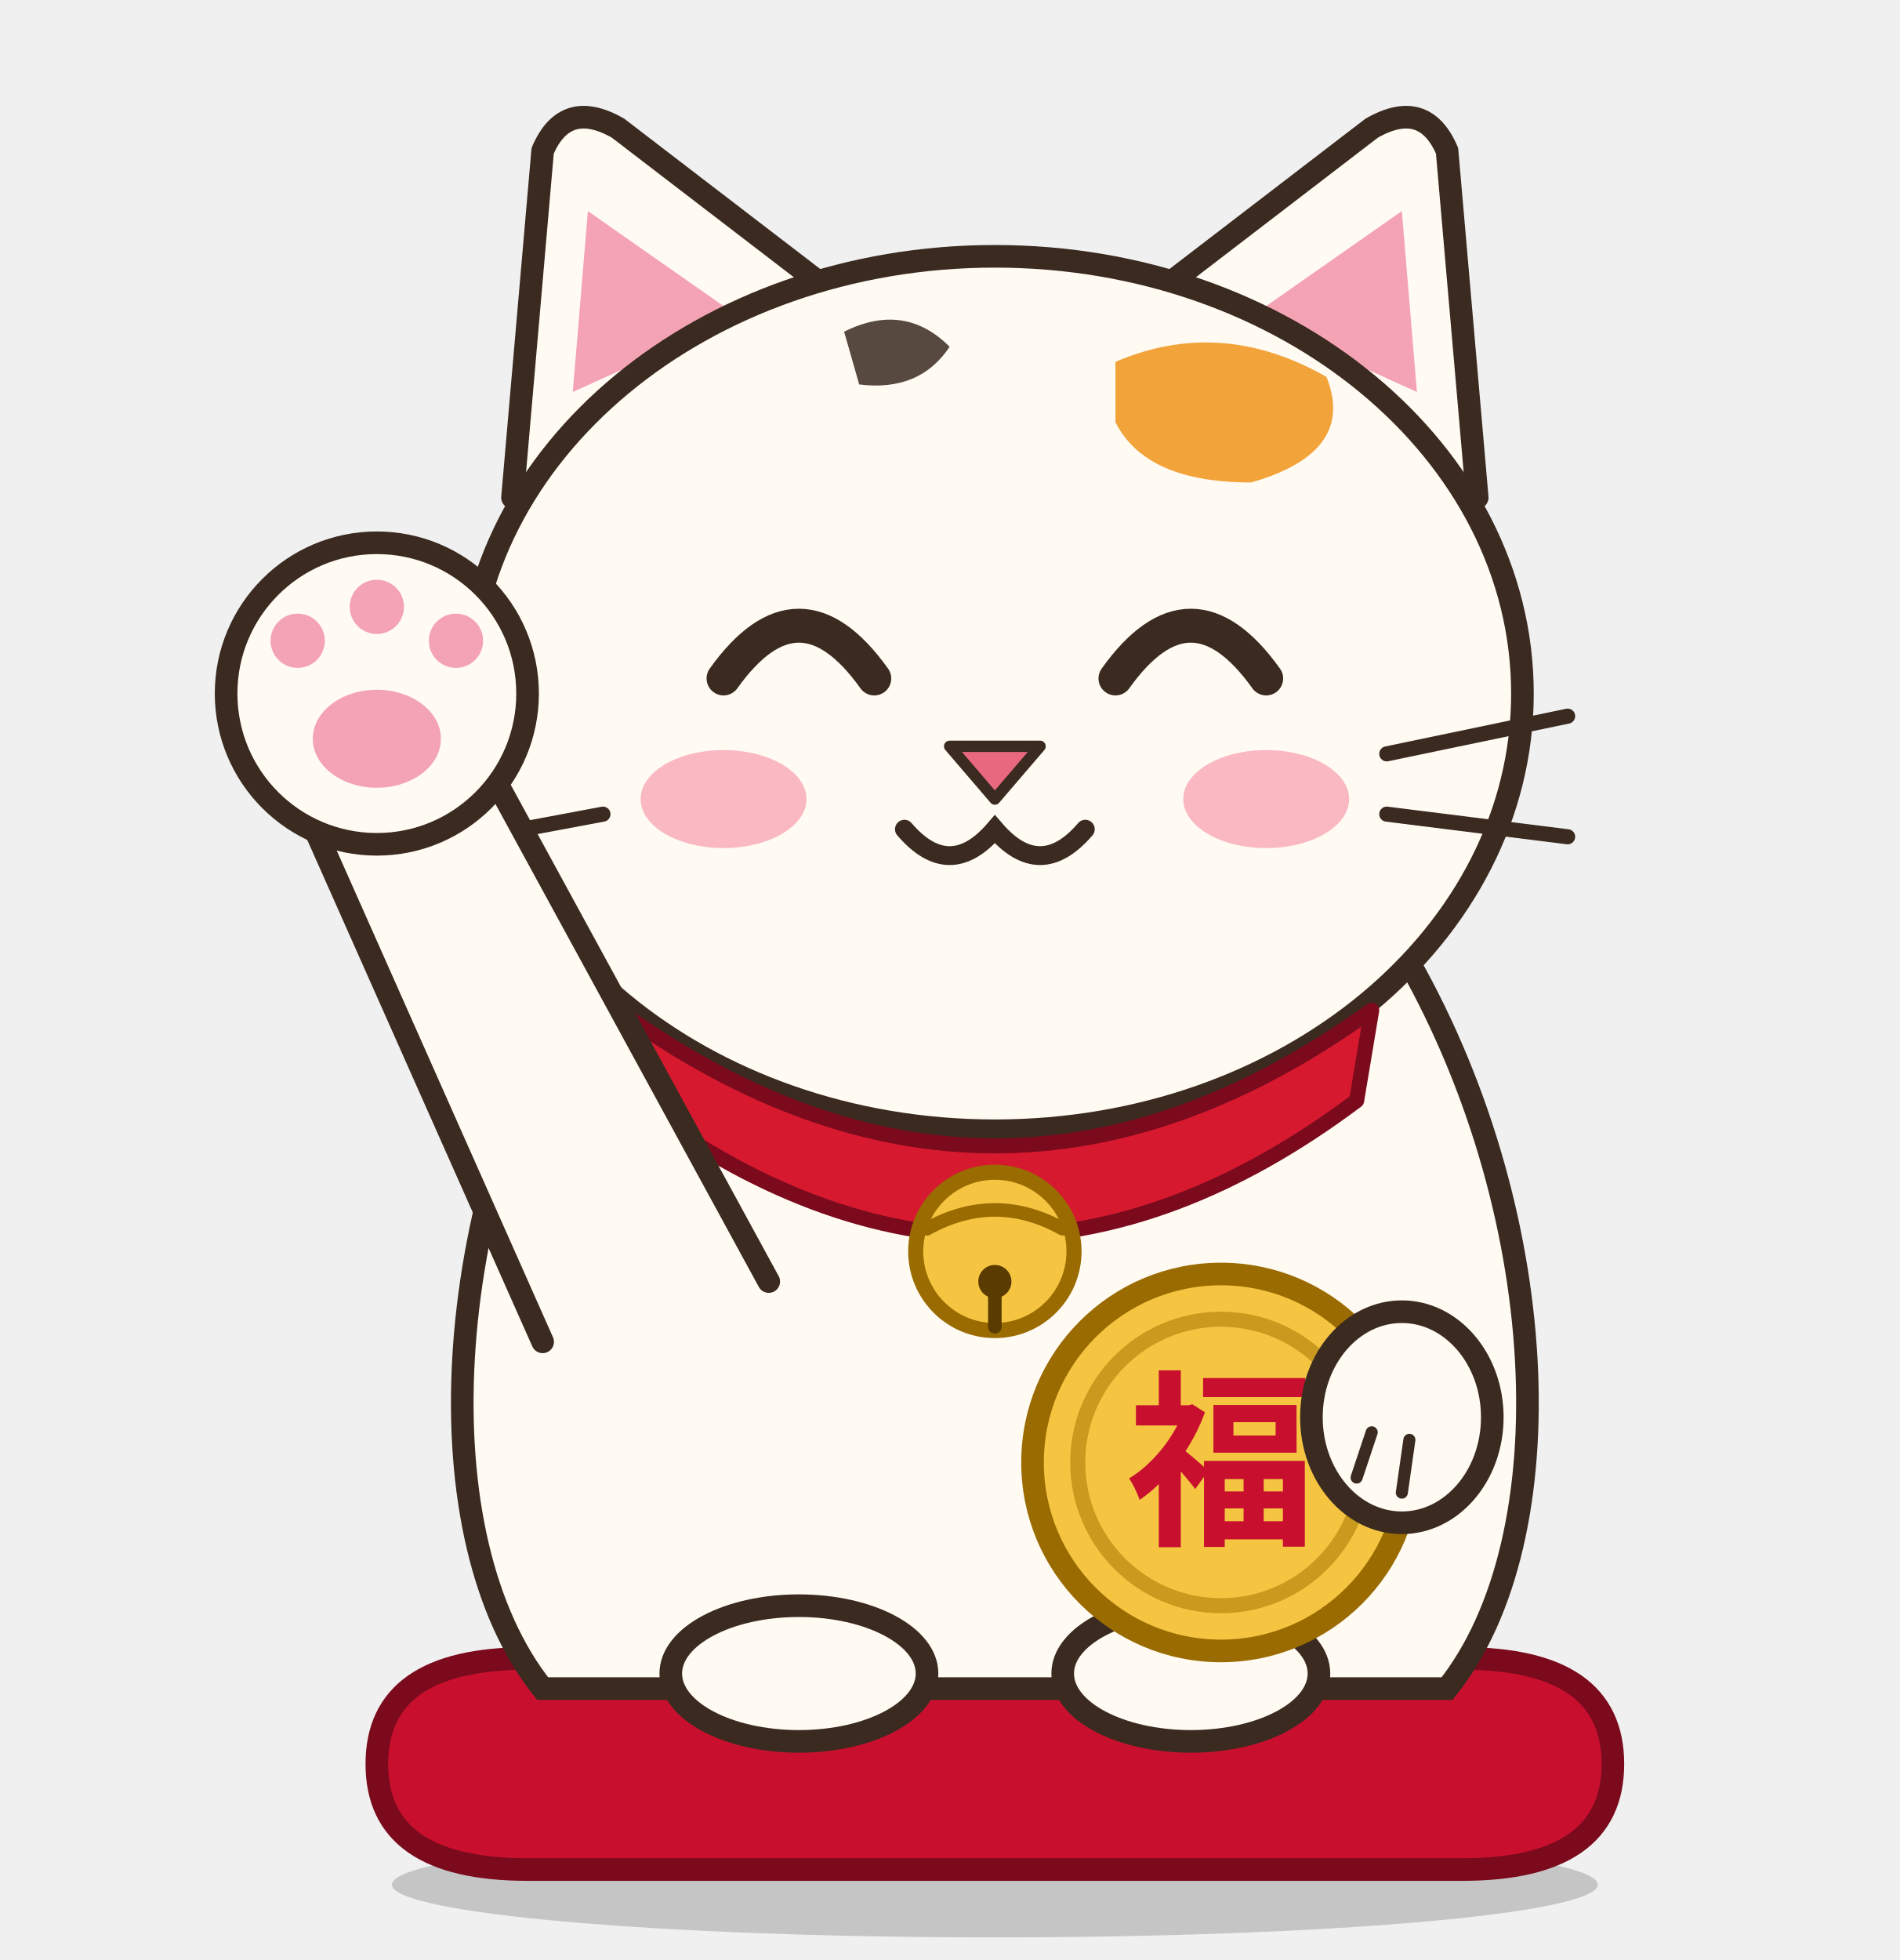
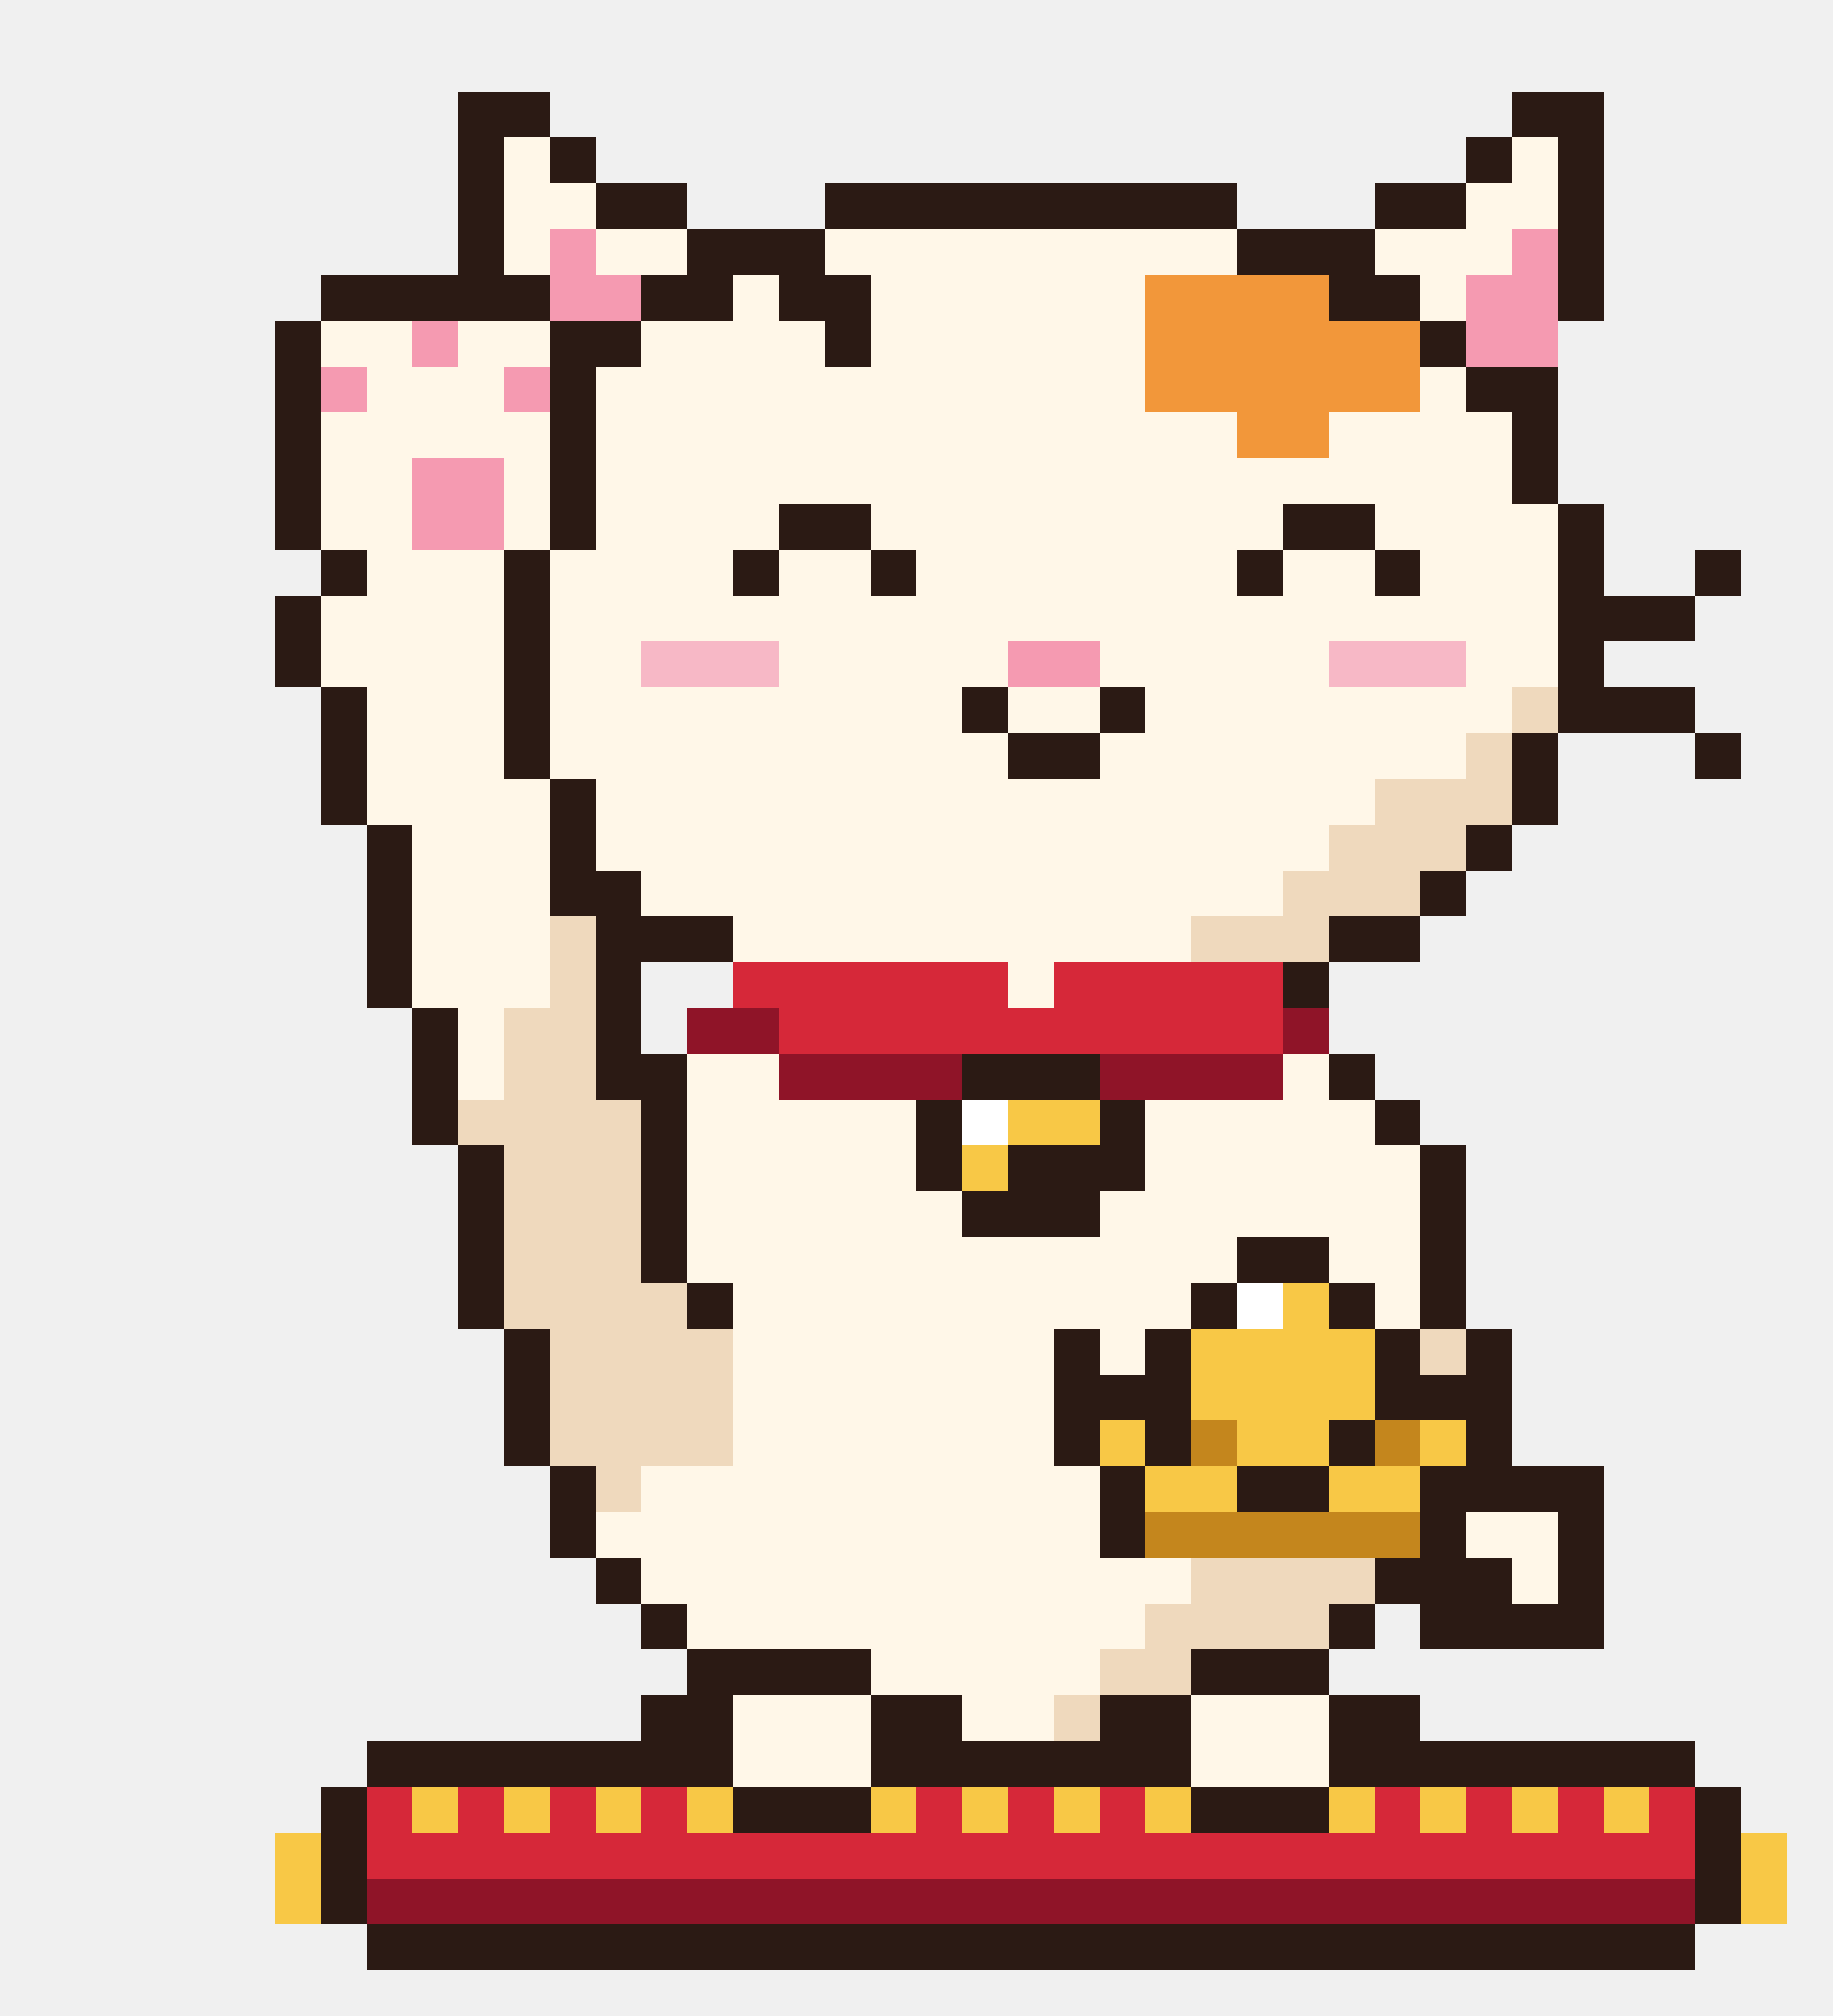
- <svg xmlns="http://www.w3.org/2000/svg" viewBox="-12 0 252 260" width="252" height="260">
+ <svg xmlns="http://www.w3.org/2000/svg" viewBox="0 0 240 264" width="240" height="264" shape-rendering="crispEdges" data-paw="57 54" data-counter="48 230.4 174">
  <g id="hoki-body">
-     <ellipse cx="120" cy="250" rx="80" ry="7" fill="#000000" opacity="0.18" />
-     <path d="M38 234 Q38 220 58 220 L182 220 Q202 220 202 234 Q202 248 182 248 L58 248 Q38 248 38 234 Z" fill="#c8102e" stroke="#7a0a1c" stroke-width="3" />
-     <path d="M66 126 C46 160 44 204 60 224 L180 224 C196 204 194 160 174 126 Z" fill="#fffaf2" stroke="#3a2a20" stroke-width="3" />
-     <ellipse cx="94" cy="222" rx="17" ry="9" fill="#fffaf2" stroke="#3a2a20" stroke-width="3" />
-     <ellipse cx="146" cy="222" rx="17" ry="9" fill="#fffaf2" stroke="#3a2a20" stroke-width="3" />
-     <path d="M56 66 L60 20 Q63 13 70 17 L100 40 Z" fill="#fffaf2" stroke="#3a2a20" stroke-width="3" stroke-linejoin="round" />
-     <path d="M184 66 L180 20 Q177 13 170 17 L140 40 Z" fill="#fffaf2" stroke="#3a2a20" stroke-width="3" stroke-linejoin="round" />
-     <path d="M64 52 L66 28 L86 42 Z" fill="#f4a3b4" />
-     <path d="M176 52 L174 28 L154 42 Z" fill="#f4a3b4" />
-     <ellipse cx="120" cy="92" rx="70" ry="58" fill="#fffaf2" stroke="#3a2a20" stroke-width="3" />
-     <path d="M136 48 Q150 42 164 50 Q168 60 154 64 Q140 64 136 56 Z" fill="#f2a33a" />
-     <path d="M100 44 Q108 40 114 46 Q110 52 102 51 Z" fill="#3a2a20" opacity="0.85" />
-     <path d="M84 90 Q94 76 104 90" fill="none" stroke="#3a2a20" stroke-width="4.5" stroke-linecap="round" />
-     <path d="M136 90 Q146 76 156 90" fill="none" stroke="#3a2a20" stroke-width="4.5" stroke-linecap="round" />
-     <ellipse cx="84" cy="106" rx="11" ry="6.5" fill="#f58ca2" opacity="0.6" />
-     <ellipse cx="156" cy="106" rx="11" ry="6.5" fill="#f58ca2" opacity="0.6" />
-     <path d="M114 99 L126 99 L120 106 Z" fill="#e8687f" stroke="#3a2a20" stroke-width="1.5" stroke-linejoin="round" />
-     <path d="M108 110 Q114 117 120 110 Q126 117 132 110" fill="none" stroke="#3a2a20" stroke-width="2.5" stroke-linecap="round" />
-     <path d="M172 100 L196 95" fill="none" stroke="#3a2a20" stroke-width="2" stroke-linecap="round" />
-     <path d="M172 108 L196 111" fill="none" stroke="#3a2a20" stroke-width="2" stroke-linecap="round" />
-     <path d="M68 108 L52 111" fill="none" stroke="#3a2a20" stroke-width="2" stroke-linecap="round" />
-     <path d="M70 134 Q120 170 170 134 L168 146 Q120 182 72 146 Z" fill="#d7192f" stroke="#7a0a1c" stroke-width="2" stroke-linejoin="round" />
-     <circle cx="120" cy="166" r="10.5" fill="#f5c542" stroke="#9a6b00" stroke-width="2" />
-     <path d="M111 163 Q120 158 129 163" fill="none" stroke="#9a6b00" stroke-width="1.8" stroke-linecap="round" />
-     <circle cx="120" cy="170" r="2.2" fill="#5a3b00" />
-     <path d="M120 171 L120 176" fill="none" stroke="#5a3b00" stroke-width="1.8" stroke-linecap="round" />
-     <circle cx="150" cy="194" r="25" fill="#f5c542" stroke="#9a6b00" stroke-width="3" />
-     <circle cx="150" cy="194" r="19" fill="none" stroke="#c99a1e" stroke-width="2" />
-     <text x="150" y="203" font-size="25" font-weight="700" fill="#c8102e" text-anchor="middle" font-family="Microsoft YaHei, PingFang SC, Noto Sans SC, sans-serif">福</text>
-     <ellipse cx="174" cy="188" rx="12" ry="14" fill="#fffaf2" stroke="#3a2a20" stroke-width="3" />
-     <path d="M168 196 L170 190 M174 198 L175 191" fill="none" stroke="#3a2a20" stroke-width="1.6" stroke-linecap="round" />
+     <path fill="#2b1a14" d="M60 12h12v6h-12zM198 12h12v6h-12zM60 18h6v6h-6zM72 18h6v6h-6zM192 18h6v6h-6zM204 18h6v6h-6zM60 24h6v6h-6zM78 24h12v6h-12zM108 24h54v6h-54zM180 24h12v6h-12zM204 24h6v6h-6zM60 30h6v6h-6zM90 30h18v6h-18zM162 30h18v6h-18zM204 30h6v6h-6zM60 36h6v6h-6zM84 36h12v6h-12zM102 36h12v6h-12zM174 36h12v6h-12zM204 36h6v6h-6zM66 42h6v6h-6zM78 42h6v6h-6zM108 42h6v6h-6zM186 42h6v6h-6zM66 48h12v6h-12zM192 48h12v6h-12zM66 54h6v6h-6zM198 54h6v6h-6zM66 60h6v6h-6zM198 60h6v6h-6zM48 66h18v6h-18zM102 66h12v6h-12zM168 66h12v6h-12zM204 66h6v6h-6zM42 72h6v6h-6zM60 72h6v6h-6zM96 72h6v6h-6zM114 72h6v6h-6zM162 72h6v6h-6zM180 72h6v6h-6zM204 72h6v6h-6zM222 72h6v6h-6zM36 78h6v6h-6zM66 78h6v6h-6zM204 78h18v6h-18zM36 84h6v6h-6zM66 84h6v6h-6zM204 84h6v6h-6zM42 90h6v6h-6zM66 90h6v6h-6zM126 90h6v6h-6zM144 90h6v6h-6zM204 90h18v6h-18zM42 96h6v6h-6zM66 96h6v6h-6zM132 96h12v6h-12zM198 96h6v6h-6zM222 96h6v6h-6zM42 102h6v6h-6zM72 102h6v6h-6zM198 102h6v6h-6zM48 108h6v6h-6zM72 108h6v6h-6zM192 108h6v6h-6zM48 114h6v6h-6zM72 114h12v6h-12zM186 114h6v6h-6zM48 120h6v6h-6zM78 120h18v6h-18zM174 120h12v6h-12zM48 126h6v6h-6zM78 126h6v6h-6zM168 126h6v6h-6zM54 132h6v6h-6zM78 132h6v6h-6zM54 138h6v6h-6zM78 138h12v6h-12zM126 138h18v6h-18zM174 138h6v6h-6zM54 144h6v6h-6zM84 144h6v6h-6zM120 144h6v6h-6zM144 144h6v6h-6zM180 144h6v6h-6zM60 150h6v6h-6zM84 150h6v6h-6zM120 150h6v6h-6zM132 150h18v6h-18zM186 150h6v6h-6zM60 156h6v6h-6zM84 156h6v6h-6zM126 156h18v6h-18zM186 156h6v6h-6zM60 162h6v6h-6zM84 162h6v6h-6zM162 162h12v6h-12zM186 162h6v6h-6zM60 168h6v6h-6zM90 168h6v6h-6zM156 168h6v6h-6zM174 168h6v6h-6zM186 168h6v6h-6zM66 174h6v6h-6zM138 174h6v6h-6zM150 174h6v6h-6zM180 174h6v6h-6zM192 174h6v6h-6zM66 180h6v6h-6zM138 180h18v6h-18zM180 180h18v6h-18zM66 186h6v6h-6zM138 186h6v6h-6zM150 186h6v6h-6zM174 186h6v6h-6zM192 186h6v6h-6zM72 192h6v6h-6zM144 192h6v6h-6zM162 192h12v6h-12zM186 192h24v6h-24zM72 198h6v6h-6zM144 198h6v6h-6zM186 198h6v6h-6zM204 198h6v6h-6zM78 204h6v6h-6zM180 204h18v6h-18zM204 204h6v6h-6zM84 210h6v6h-6zM174 210h6v6h-6zM186 210h24v6h-24zM90 216h24v6h-24zM156 216h18v6h-18zM84 222h12v6h-12zM114 222h12v6h-12zM144 222h12v6h-12zM174 222h12v6h-12zM48 228h48v6h-48zM114 228h42v6h-42zM174 228h48v6h-48zM42 234h6v6h-6zM96 234h18v6h-18zM156 234h18v6h-18zM222 234h6v6h-6zM42 240h6v6h-6zM222 240h6v6h-6zM42 246h6v6h-6zM222 246h6v6h-6zM48 252h174v6h-174z" />
+     <path fill="#fff7e8" d="M66 18h6v6h-6zM198 18h6v6h-6zM66 24h12v6h-12zM192 24h12v6h-12zM66 30h6v6h-6zM78 30h12v6h-12zM108 30h54v6h-54zM180 30h18v6h-18zM66 36h6v6h-6zM96 36h6v6h-6zM114 36h36v6h-36zM186 36h6v6h-6zM84 42h24v6h-24zM114 42h36v6h-36zM78 48h72v6h-72zM186 48h6v6h-6zM72 54h90v6h-90zM174 54h24v6h-24zM72 60h126v6h-126zM66 66h36v6h-36zM114 66h54v6h-54zM180 66h24v6h-24zM48 72h12v6h-12zM66 72h30v6h-30zM102 72h12v6h-12zM120 72h42v6h-42zM168 72h12v6h-12zM186 72h18v6h-18zM42 78h24v6h-24zM72 78h132v6h-132zM42 84h24v6h-24zM72 84h12v6h-12zM102 84h30v6h-30zM144 84h30v6h-30zM192 84h12v6h-12zM48 90h18v6h-18zM72 90h54v6h-54zM132 90h12v6h-12zM150 90h48v6h-48zM48 96h18v6h-18zM72 96h60v6h-60zM144 96h48v6h-48zM48 102h24v6h-24zM78 102h102v6h-102zM54 108h18v6h-18zM78 108h96v6h-96zM54 114h18v6h-18zM84 114h84v6h-84zM54 120h18v6h-18zM96 120h60v6h-60zM54 126h18v6h-18zM132 126h6v6h-6zM60 132h6v6h-6zM60 138h6v6h-6zM90 138h12v6h-12zM168 138h6v6h-6zM90 144h30v6h-30zM150 144h30v6h-30zM90 150h30v6h-30zM150 150h36v6h-36zM90 156h36v6h-36zM144 156h42v6h-42zM90 162h72v6h-72zM174 162h12v6h-12zM96 168h60v6h-60zM180 168h6v6h-6zM96 174h42v6h-42zM144 174h6v6h-6zM96 180h42v6h-42zM96 186h42v6h-42zM84 192h60v6h-60zM78 198h66v6h-66zM192 198h12v6h-12zM84 204h72v6h-72zM198 204h6v6h-6zM90 210h60v6h-60zM114 216h30v6h-30zM96 222h18v6h-18zM126 222h12v6h-12zM156 222h18v6h-18zM96 228h18v6h-18zM156 228h18v6h-18z" />
+     <path fill="#efd9bd" d="M198 90h6v6h-6zM192 96h6v6h-6zM180 102h18v6h-18zM174 108h18v6h-18zM168 114h18v6h-18zM72 120h6v6h-6zM156 120h18v6h-18zM72 126h6v6h-6zM66 132h12v6h-12zM66 138h12v6h-12zM60 144h24v6h-24zM66 150h18v6h-18zM66 156h18v6h-18zM66 162h18v6h-18zM66 168h24v6h-24zM72 174h24v6h-24zM186 174h6v6h-6zM72 180h24v6h-24zM72 186h24v6h-24zM78 192h6v6h-6zM156 204h24v6h-24zM150 210h24v6h-24zM144 216h12v6h-12zM138 222h6v6h-6z" />
+     <path fill="#ffffff" d="M126 144h6v6h-6zM162 168h6v6h-6z" />
+     <path fill="#f59ab1" d="M72 30h6v6h-6zM198 30h6v6h-6zM72 36h12v6h-12zM192 36h12v6h-12zM72 42h6v6h-6zM192 42h12v6h-12zM132 84h12v6h-12z" />
+     <path fill="#f7b8c6" d="M84 84h18v6h-18zM174 84h18v6h-18z" />
+     <path fill="#d62839" d="M96 126h36v6h-36zM138 126h30v6h-30zM102 132h66v6h-66zM48 234h6v6h-6zM60 234h6v6h-6zM72 234h6v6h-6zM84 234h6v6h-6zM120 234h6v6h-6zM132 234h6v6h-6zM144 234h6v6h-6zM180 234h6v6h-6zM192 234h6v6h-6zM204 234h6v6h-6zM216 234h6v6h-6zM48 240h174v6h-174z" />
+     <path fill="#8f1428" d="M90 132h12v6h-12zM168 132h6v6h-6zM102 138h24v6h-24zM144 138h24v6h-24zM48 246h174v6h-174z" />
+     <path fill="#f8c846" d="M132 144h12v6h-12zM126 150h6v6h-6zM168 168h6v6h-6zM156 174h24v6h-24zM156 180h24v6h-24zM144 186h6v6h-6zM162 186h12v6h-12zM186 186h6v6h-6zM150 192h12v6h-12zM174 192h12v6h-12zM54 234h6v6h-6zM66 234h6v6h-6zM78 234h6v6h-6zM90 234h6v6h-6zM114 234h6v6h-6zM126 234h6v6h-6zM138 234h6v6h-6zM150 234h6v6h-6zM174 234h6v6h-6zM186 234h6v6h-6zM198 234h6v6h-6zM210 234h6v6h-6zM36 240h6v6h-6zM228 240h6v6h-6zM36 246h6v6h-6zM228 246h6v6h-6z" />
+     <path fill="#c4861d" d="M156 186h6v6h-6zM180 186h6v6h-6zM150 198h36v6h-36z" />
+     <path fill="#f2973a" d="M150 36h24v6h-24zM150 42h36v6h-36zM150 48h36v6h-36zM162 54h12v6h-12z" />
  </g>
-   <g id="hoki-paw" data-pivot="76 172">
-     <path d="M60 178 L28 106 Q26 94 38 92 Q50 92 54 104 L90 170 Z" fill="#fffaf2" />
-     <path d="M60 178 L28 106 M54 104 L90 170" fill="none" stroke="#3a2a20" stroke-width="3" stroke-linecap="round" />
-     <circle cx="38" cy="92" r="20" fill="#fffaf2" stroke="#3a2a20" stroke-width="3" />
-     <ellipse cx="38" cy="98" rx="8.5" ry="6.5" fill="#f4a3b4" />
-     <circle cx="27.5" cy="85" r="3.6" fill="#f4a3b4" />
-     <circle cx="38" cy="80.5" r="3.6" fill="#f4a3b4" />
-     <circle cx="48.5" cy="85" r="3.6" fill="#f4a3b4" />
+   <g id="hoki-paw-0">
+     <path fill="#2b1a14" d="M42 36h30v6h-30zM36 42h6v6h-6zM72 42h6v6h-6zM36 48h6v6h-6zM72 48h6v6h-6zM36 54h6v6h-6zM72 54h6v6h-6zM36 60h6v6h-6zM72 60h6v6h-6zM36 66h6v6h-6zM72 66h6v6h-6zM42 72h6v6h-6zM66 72h6v6h-6z" />
+     <path fill="#fff7e8" d="M42 42h12v6h-12zM60 42h12v6h-12zM48 48h18v6h-18zM42 54h30v6h-30zM42 60h12v6h-12zM66 60h6v6h-6zM42 66h12v6h-12zM66 66h6v6h-6zM48 72h18v6h-18z" />
+     <path fill="#f59ab1" d="M54 42h6v6h-6zM42 48h6v6h-6zM66 48h6v6h-6zM54 60h12v6h-12zM54 66h12v6h-12z" />
+   </g>
+   <g id="hoki-paw-1" display="none">
+     <path fill="#2b1a14" d="M48 48h18v6h-18zM36 54h12v6h-12zM66 54h12v6h-12zM36 60h6v6h-6zM72 60h6v6h-6zM36 66h6v6h-6zM72 66h6v6h-6zM36 72h6v6h-6zM72 72h6v6h-6z" />
+     <path fill="#fff7e8" d="M48 54h18v6h-18zM42 60h6v6h-6zM54 60h12v6h-12zM42 66h12v6h-12zM66 66h6v6h-6zM42 72h30v6h-30zM48 78h18v6h-18z" />
+     <path fill="#f59ab1" d="M48 60h6v6h-6zM66 60h6v6h-6zM54 66h12v6h-12z" />
+   </g>
+   <g id="hoki-paw-2" display="none">
+     <path fill="#2b1a14" d="M48 60h18v6h-18zM36 66h18v6h-18zM60 66h18v6h-18zM36 72h6v6h-6zM72 72h6v6h-6zM36 78h6v6h-6zM72 78h6v6h-6z" />
+     <path fill="#fff7e8" d="M54 66h6v6h-6zM42 72h30v6h-30zM42 78h30v6h-30zM48 84h18v6h-18z" />
  </g>
</svg>
